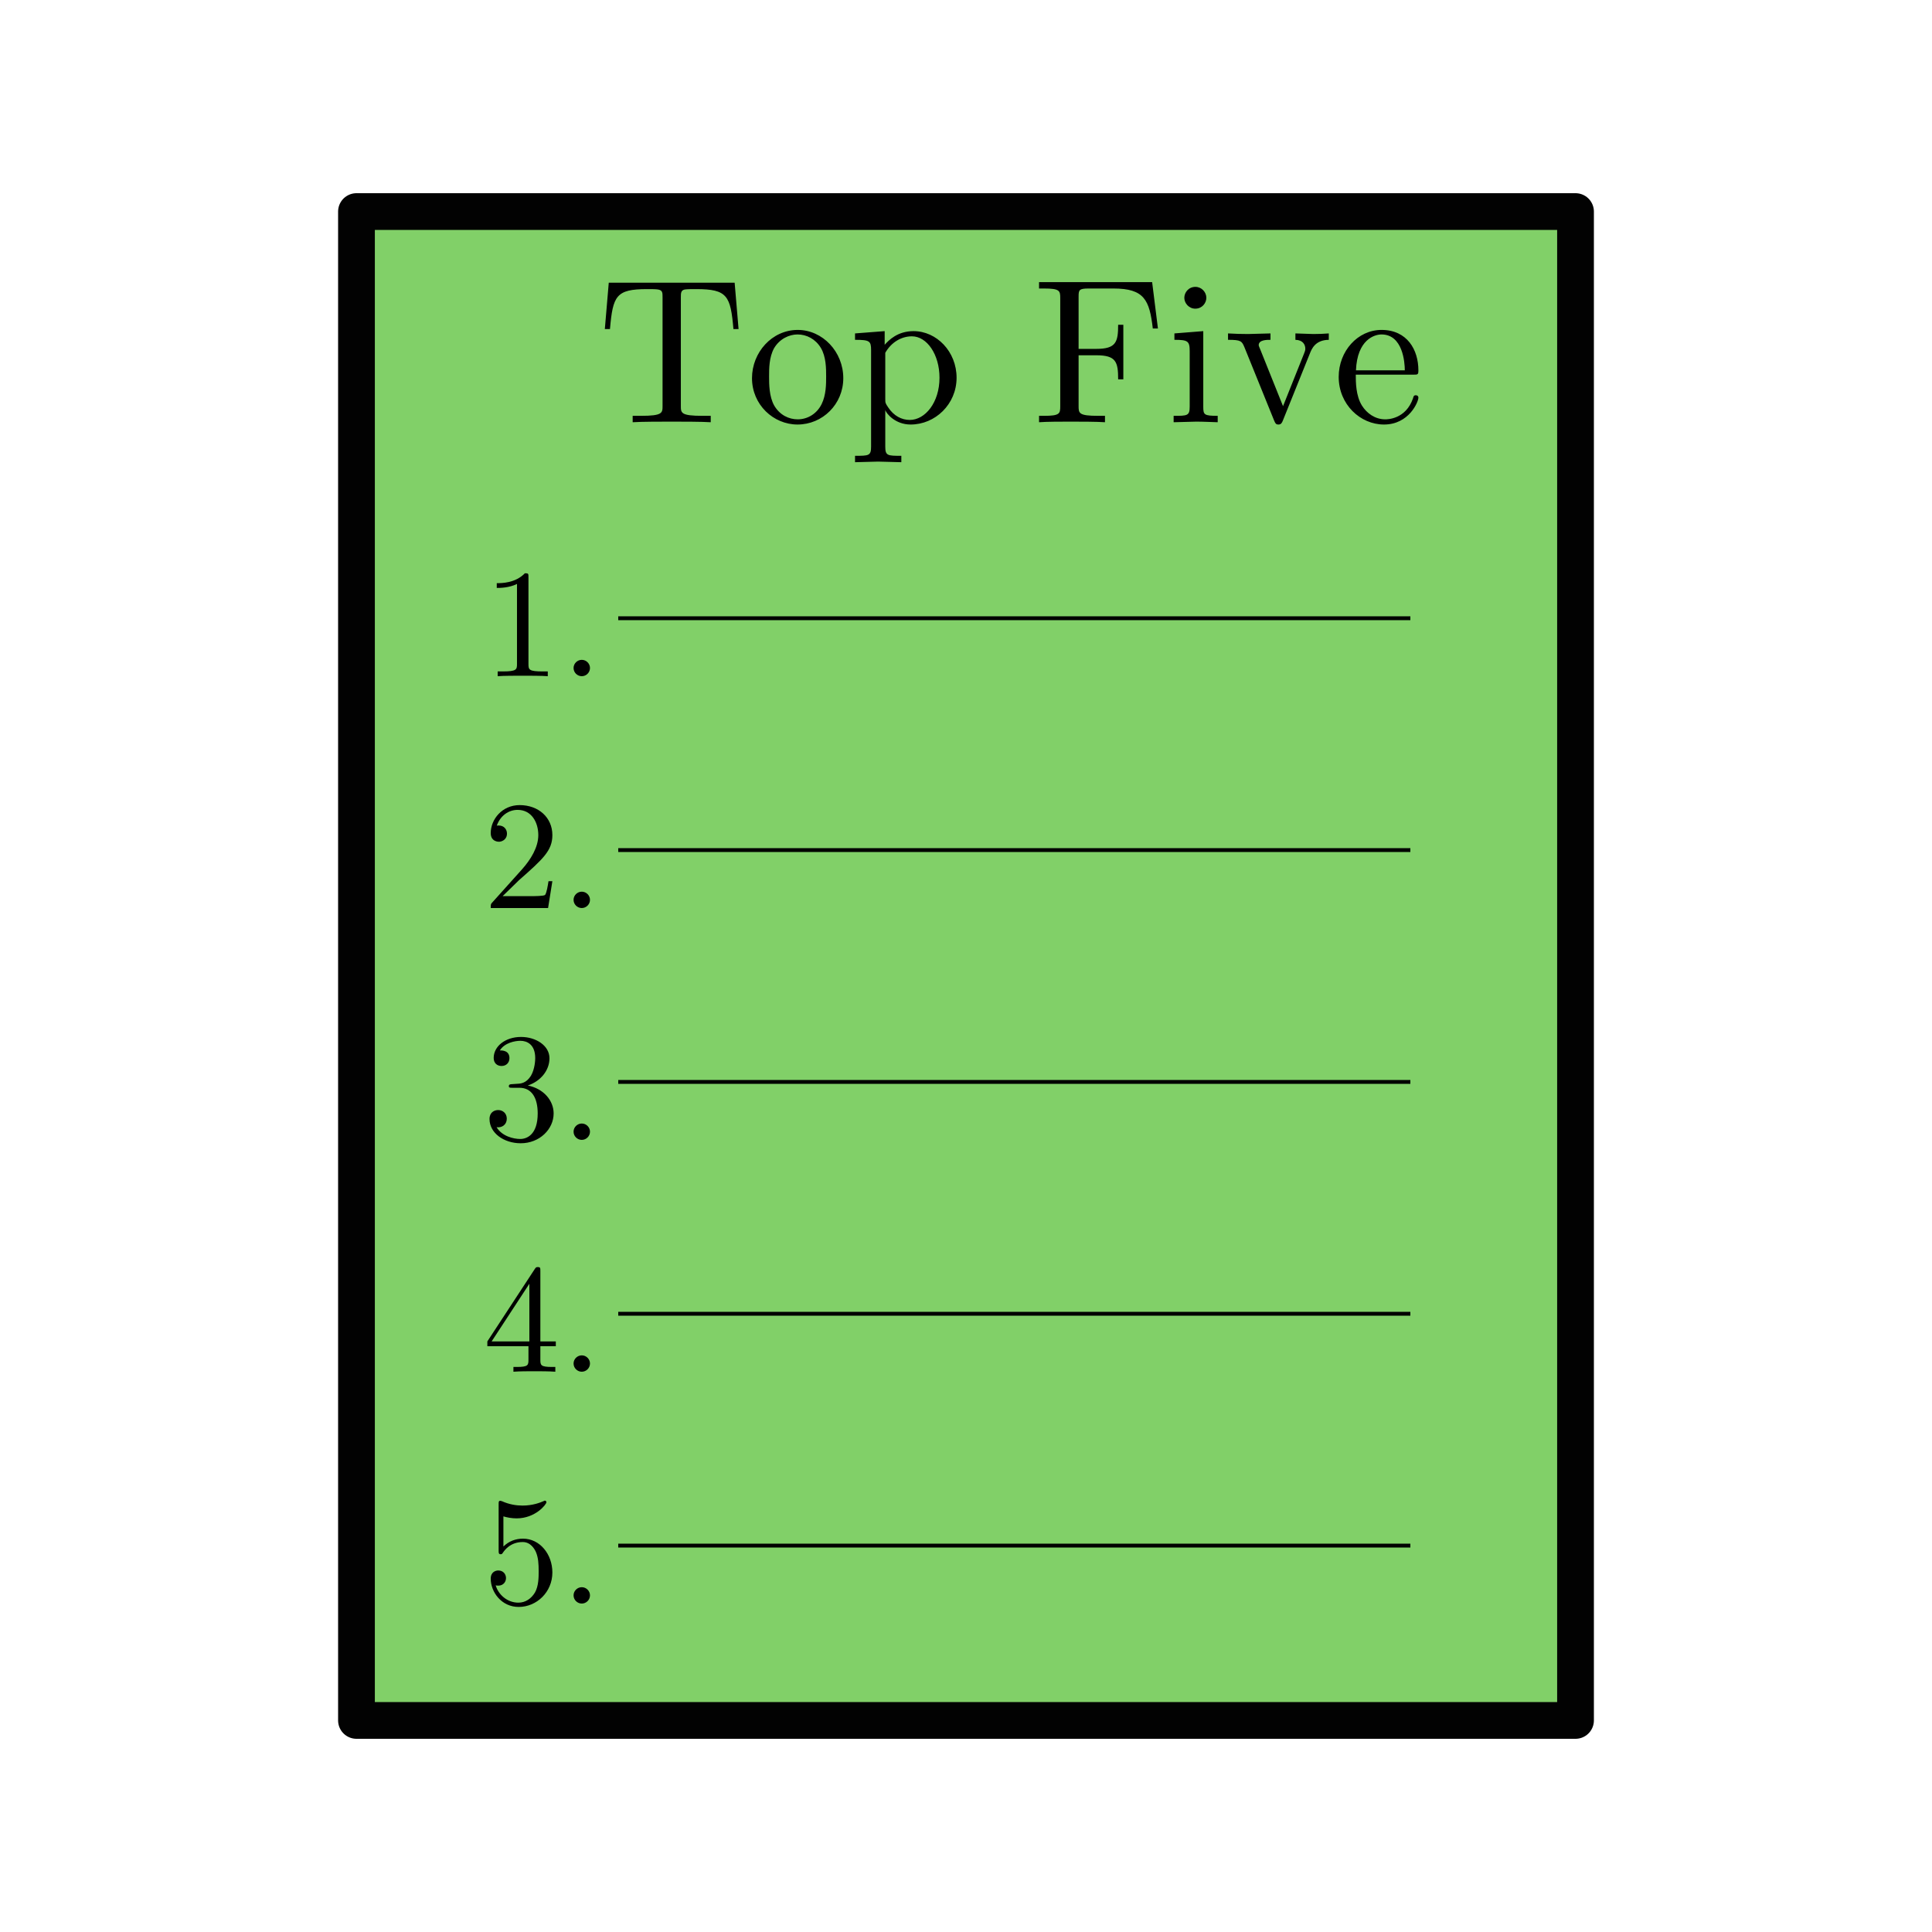
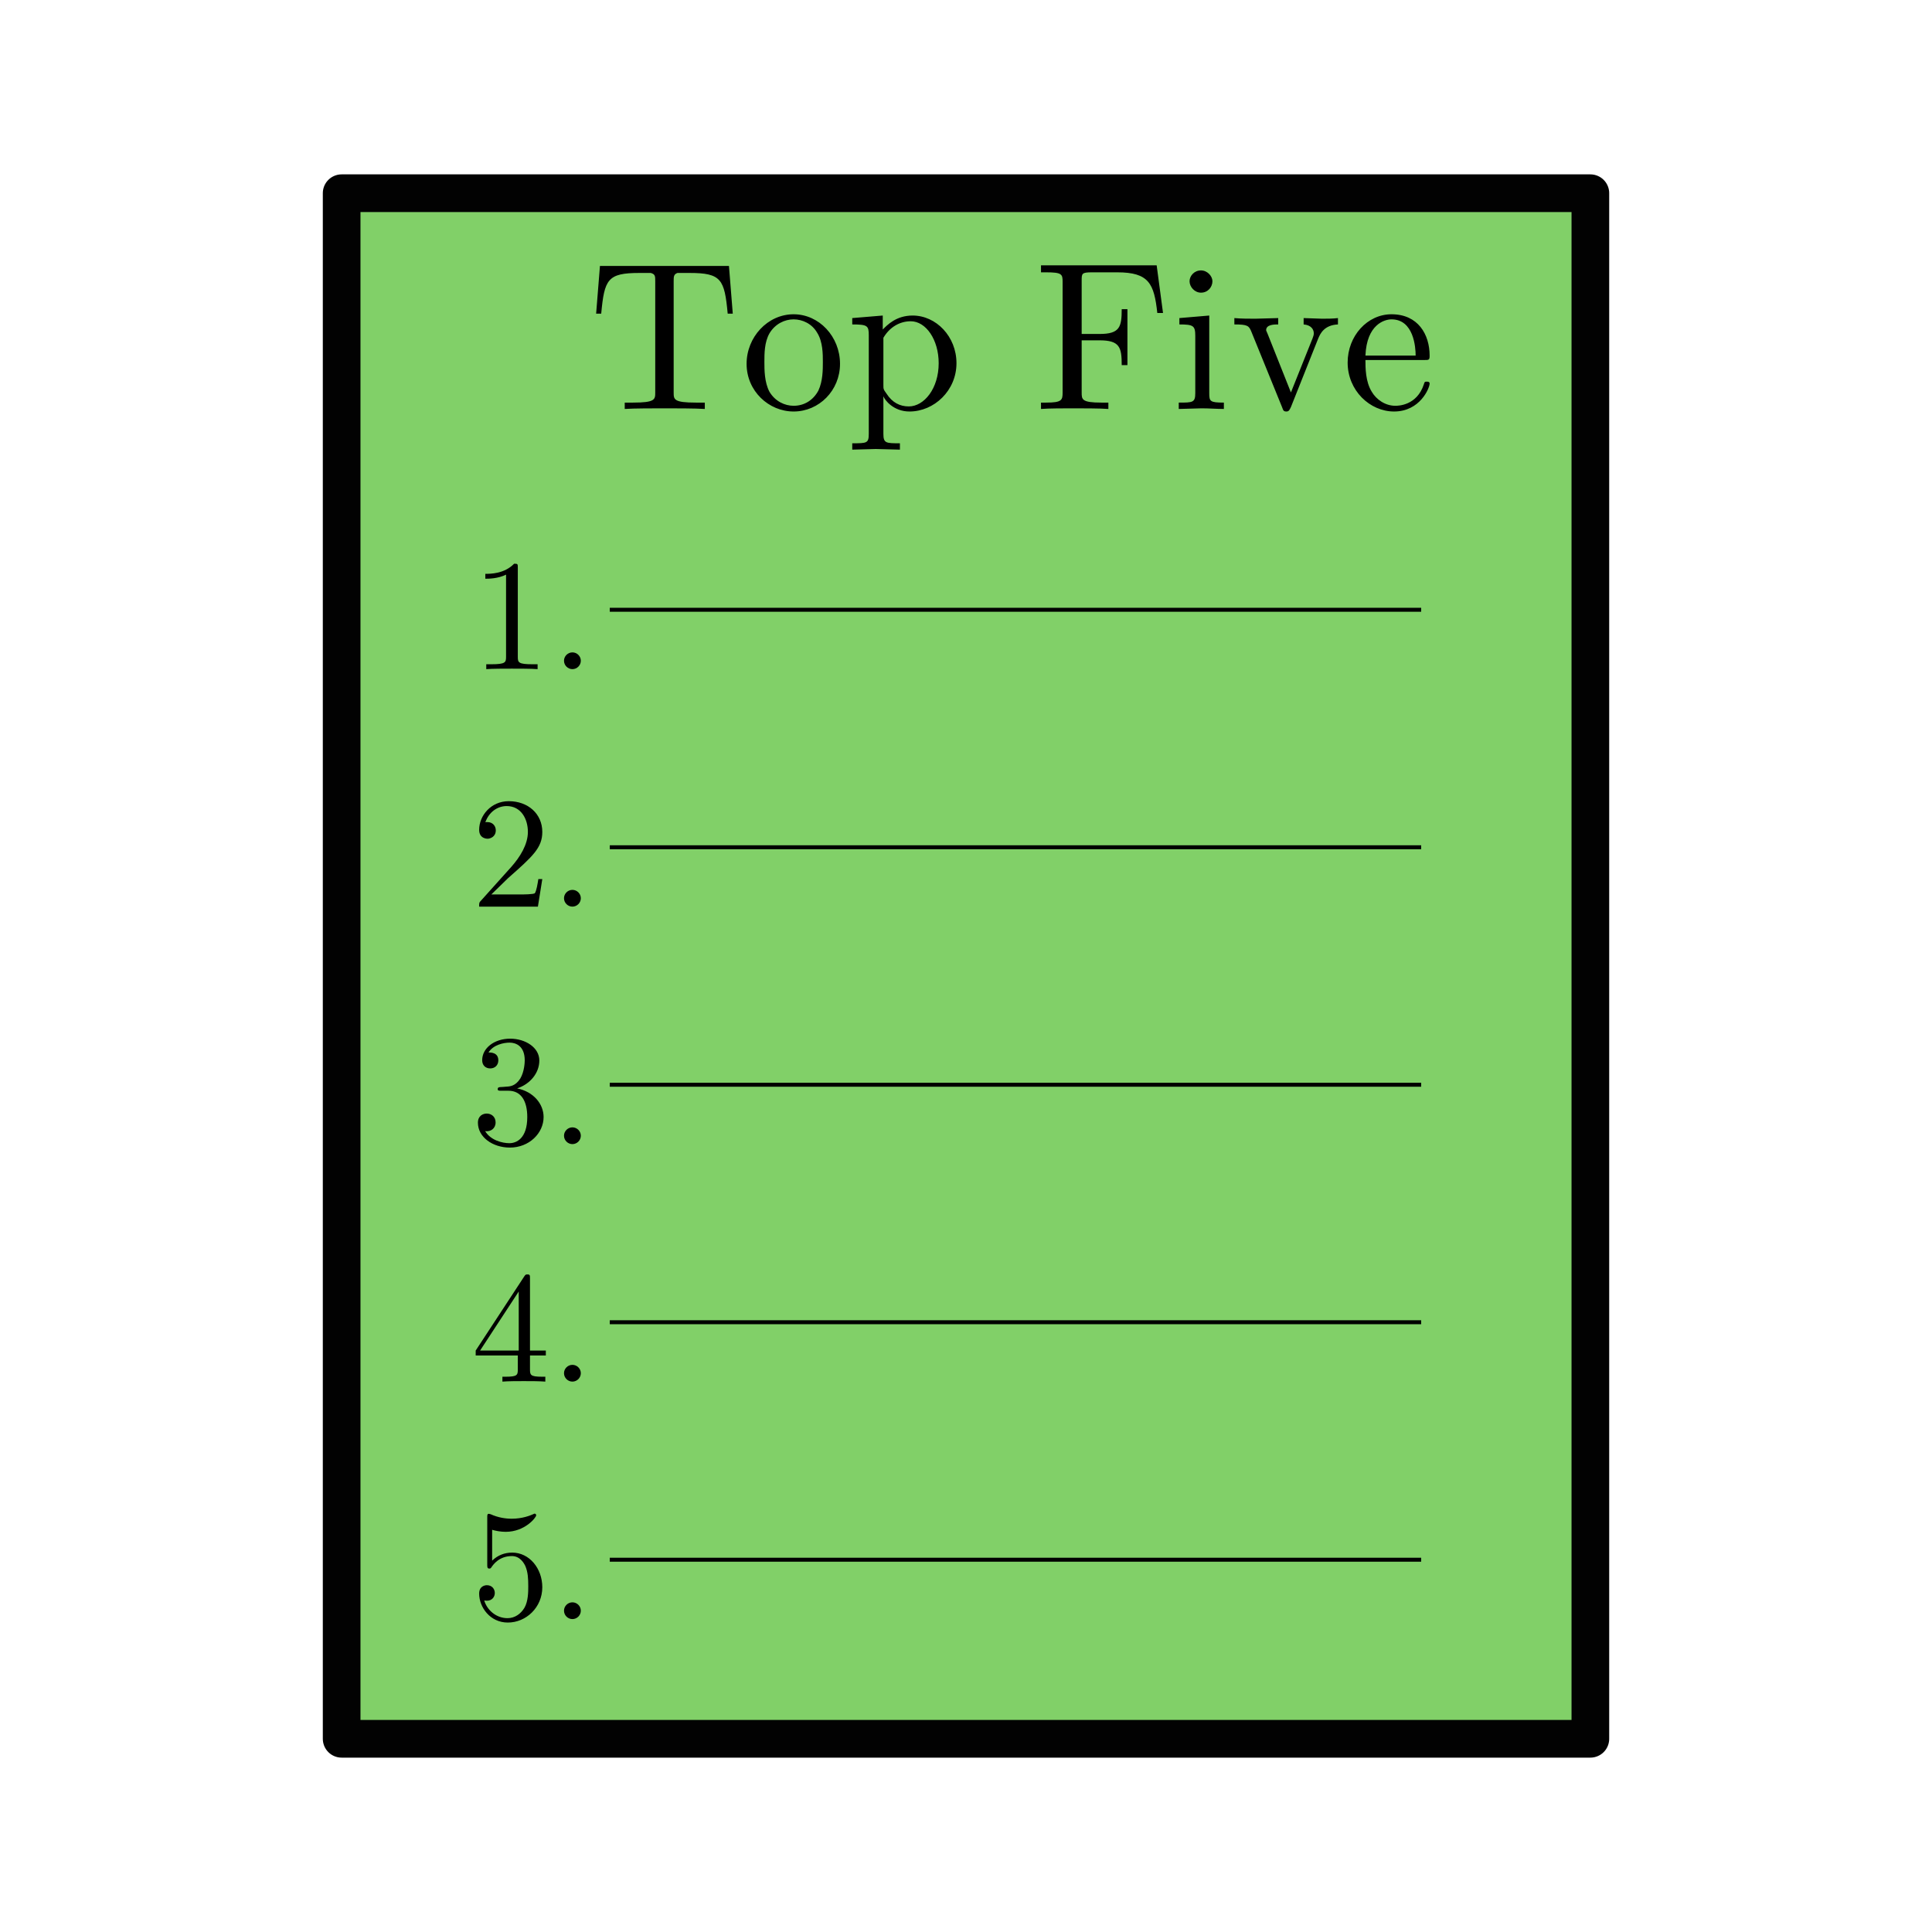
- <svg xmlns="http://www.w3.org/2000/svg" width="500.0px" height="500.0px" viewBox="0 0 500.0 500.0" version="1.1" id="SVGRoot">
+ <svg xmlns="http://www.w3.org/2000/svg" width="100%" height="100%" viewBox="0 0 50.0 50.0" version="1.1" id="SVGRoot">
  <defs id="defs833" />
  <g id="layer1">
-     <rect style="opacity:0.992;fill:#80d067;fill-opacity:1;stroke:#000000;stroke-width:9.511;stroke-linecap:round;stroke-linejoin:round;stroke-miterlimit:4;stroke-dasharray:none;stroke-opacity:1" id="rect1410" width="315.489" height="390.489" x="92.255" y="54.755" />
-     <text xml:space="preserve" style="font-style:normal;font-weight:normal;font-size:40px;line-height:1.25;font-family:sans-serif;opacity:0.998;fill:#000000;fill-opacity:1;stroke:none" x="154.609" y="109.277" id="text1414">
-       <tspan id="tspan1412" x="154.609" y="109.277" style="font-style:normal;font-variant:normal;font-weight:normal;font-stretch:normal;font-size:53.333px;font-family:'Cambria Math';-inkscape-font-specification:'Cambria Math, Normal';font-variant-ligatures:normal;font-variant-caps:normal;font-variant-numeric:normal;font-variant-east-asian:normal">Top Five</tspan>
-     </text>
-     <g id="g1429" transform="translate(-5,15)">
-       <text xml:space="preserve" style="font-style:normal;font-variant:normal;font-weight:normal;font-stretch:normal;font-size:40px;line-height:1.25;font-family:'Cambria Math';-inkscape-font-specification:'Cambria Math, Normal';font-variant-ligatures:normal;font-variant-caps:normal;font-variant-numeric:normal;font-variant-east-asian:normal;fill:#000000;fill-opacity:1;stroke:none" x="130" y="160" id="text1418">
-         <tspan x="130" y="160" id="tspan1420">1. </tspan>
+     <g id="g914" transform="matrix(1.052632,0,0,1.052632,-2.779367,-0.2631584)">
+       <rect style="opacity:0.992;fill:#80d067;fill-opacity:1;stroke:#000000;stroke-width:0.926;stroke-linecap:round;stroke-linejoin:round;stroke-miterlimit:4;stroke-dasharray:none;stroke-opacity:1" id="rect1410" width="30.701" height="38" x="11.04" y="5" />
+       <text xml:space="preserve" style="font-style:normal;font-weight:normal;font-size:3.893px;line-height:1.25;font-family:sans-serif;opacity:0.998;fill:#000000;fill-opacity:1;stroke:none;stroke-width:0.097" x="17.108" y="10.306" id="text1414">
+         <tspan id="tspan1412" x="17.108" y="10.306" style="font-style:normal;font-variant:normal;font-weight:normal;font-stretch:normal;font-size:5.19px;font-family:'Cambria Math';-inkscape-font-specification:'Cambria Math, Normal';font-variant-ligatures:normal;font-variant-caps:normal;font-variant-numeric:normal;font-variant-east-asian:normal;stroke-width:0.097">Top Five</tspan>
      </text>
-       <path style="fill:none;stroke:#000000;stroke-width:1px;stroke-linecap:butt;stroke-linejoin:miter;stroke-opacity:1" d="M 165,145 H 370" id="path1424" />
-     </g>
-     <g id="g1429-7" transform="translate(-5,75)">
-       <text xml:space="preserve" style="font-style:normal;font-variant:normal;font-weight:normal;font-stretch:normal;font-size:40px;line-height:1.25;font-family:'Cambria Math';-inkscape-font-specification:'Cambria Math, Normal';font-variant-ligatures:normal;font-variant-caps:normal;font-variant-numeric:normal;font-variant-east-asian:normal;fill:#000000;fill-opacity:1;stroke:none" x="130" y="160" id="text1418-4">
-         <tspan x="130" y="160" id="tspan1420-1">2. </tspan>
-       </text>
-       <path style="fill:none;stroke:#000000;stroke-width:1px;stroke-linecap:butt;stroke-linejoin:miter;stroke-opacity:1" d="M 165,145 H 370" id="path1424-4" />
-     </g>
-     <g id="g1429-3" transform="translate(-5,135)">
-       <text xml:space="preserve" style="font-style:normal;font-variant:normal;font-weight:normal;font-stretch:normal;font-size:40px;line-height:1.25;font-family:'Cambria Math';-inkscape-font-specification:'Cambria Math, Normal';font-variant-ligatures:normal;font-variant-caps:normal;font-variant-numeric:normal;font-variant-east-asian:normal;fill:#000000;fill-opacity:1;stroke:none" x="130" y="160" id="text1418-9">
-         <tspan x="130" y="160" id="tspan1420-0">3. </tspan>
-       </text>
-       <path style="fill:none;stroke:#000000;stroke-width:1px;stroke-linecap:butt;stroke-linejoin:miter;stroke-opacity:1" d="M 165,145 H 370" id="path1424-7" />
-     </g>
-     <g id="g1429-75" transform="translate(-5,195)">
-       <text xml:space="preserve" style="font-style:normal;font-variant:normal;font-weight:normal;font-stretch:normal;font-size:40px;line-height:1.25;font-family:'Cambria Math';-inkscape-font-specification:'Cambria Math, Normal';font-variant-ligatures:normal;font-variant-caps:normal;font-variant-numeric:normal;font-variant-east-asian:normal;fill:#000000;fill-opacity:1;stroke:none" x="130" y="160" id="text1418-5">
-         <tspan x="130" y="160" id="tspan1420-9">4. </tspan>
-       </text>
-       <path style="fill:none;stroke:#000000;stroke-width:1px;stroke-linecap:butt;stroke-linejoin:miter;stroke-opacity:1" d="M 165,145 H 370" id="path1424-1" />
-     </g>
-     <g id="g1429-0" transform="translate(-5,255)">
-       <text xml:space="preserve" style="font-style:normal;font-variant:normal;font-weight:normal;font-stretch:normal;font-size:40px;line-height:1.25;font-family:'Cambria Math';-inkscape-font-specification:'Cambria Math, Normal';font-variant-ligatures:normal;font-variant-caps:normal;font-variant-numeric:normal;font-variant-east-asian:normal;fill:#000000;fill-opacity:1;stroke:none" x="130" y="160" id="text1418-6">
-         <tspan x="130" y="160" id="tspan1420-5">5. </tspan>
-       </text>
-       <path style="fill:none;stroke:#000000;stroke-width:1px;stroke-linecap:butt;stroke-linejoin:miter;stroke-opacity:1" d="M 165,145 H 370" id="path1424-8" />
+       <g id="g1429" transform="matrix(0.09731378,0,0,0.09731378,1.575385,1.131262)">
+         <text xml:space="preserve" style="font-style:normal;font-variant:normal;font-weight:normal;font-stretch:normal;font-size:40px;line-height:1.25;font-family:'Cambria Math';-inkscape-font-specification:'Cambria Math, Normal';font-variant-ligatures:normal;font-variant-caps:normal;font-variant-numeric:normal;font-variant-east-asian:normal;fill:#000000;fill-opacity:1;stroke:none" x="130" y="160" id="text1418">
+           <tspan x="130" y="160" id="tspan1420">1. </tspan>
+         </text>
+         <path style="fill:none;stroke:#000000;stroke-width:1px;stroke-linecap:butt;stroke-linejoin:miter;stroke-opacity:1" d="M 165,145 H 370" id="path1424" />
+       </g>
+       <g id="g1429-7" transform="matrix(0.09731378,0,0,0.09731378,1.575385,6.970089)">
+         <text xml:space="preserve" style="font-style:normal;font-variant:normal;font-weight:normal;font-stretch:normal;font-size:40px;line-height:1.25;font-family:'Cambria Math';-inkscape-font-specification:'Cambria Math, Normal';font-variant-ligatures:normal;font-variant-caps:normal;font-variant-numeric:normal;font-variant-east-asian:normal;fill:#000000;fill-opacity:1;stroke:none" x="130" y="160" id="text1418-4">
+           <tspan x="130" y="160" id="tspan1420-1">2. </tspan>
+         </text>
+         <path style="fill:none;stroke:#000000;stroke-width:1px;stroke-linecap:butt;stroke-linejoin:miter;stroke-opacity:1" d="M 165,145 H 370" id="path1424-4" />
+       </g>
+       <g id="g1429-3" transform="matrix(0.09731378,0,0,0.09731378,1.575385,12.80892)">
+         <text xml:space="preserve" style="font-style:normal;font-variant:normal;font-weight:normal;font-stretch:normal;font-size:40px;line-height:1.25;font-family:'Cambria Math';-inkscape-font-specification:'Cambria Math, Normal';font-variant-ligatures:normal;font-variant-caps:normal;font-variant-numeric:normal;font-variant-east-asian:normal;fill:#000000;fill-opacity:1;stroke:none" x="130" y="160" id="text1418-9">
+           <tspan x="130" y="160" id="tspan1420-0">3. </tspan>
+         </text>
+         <path style="fill:none;stroke:#000000;stroke-width:1px;stroke-linecap:butt;stroke-linejoin:miter;stroke-opacity:1" d="M 165,145 H 370" id="path1424-7" />
+       </g>
+       <g id="g1429-75" transform="matrix(0.09731378,0,0,0.09731378,1.575385,18.64774)">
+         <text xml:space="preserve" style="font-style:normal;font-variant:normal;font-weight:normal;font-stretch:normal;font-size:40px;line-height:1.25;font-family:'Cambria Math';-inkscape-font-specification:'Cambria Math, Normal';font-variant-ligatures:normal;font-variant-caps:normal;font-variant-numeric:normal;font-variant-east-asian:normal;fill:#000000;fill-opacity:1;stroke:none" x="130" y="160" id="text1418-5">
+           <tspan x="130" y="160" id="tspan1420-9">4. </tspan>
+         </text>
+         <path style="fill:none;stroke:#000000;stroke-width:1px;stroke-linecap:butt;stroke-linejoin:miter;stroke-opacity:1" d="M 165,145 H 370" id="path1424-1" />
+       </g>
+       <g id="g1429-0" transform="matrix(0.09731378,0,0,0.09731378,1.575385,24.48657)">
+         <text xml:space="preserve" style="font-style:normal;font-variant:normal;font-weight:normal;font-stretch:normal;font-size:40px;line-height:1.25;font-family:'Cambria Math';-inkscape-font-specification:'Cambria Math, Normal';font-variant-ligatures:normal;font-variant-caps:normal;font-variant-numeric:normal;font-variant-east-asian:normal;fill:#000000;fill-opacity:1;stroke:none" x="130" y="160" id="text1418-6">
+           <tspan x="130" y="160" id="tspan1420-5">5. </tspan>
+         </text>
+         <path style="fill:none;stroke:#000000;stroke-width:1px;stroke-linecap:butt;stroke-linejoin:miter;stroke-opacity:1" d="M 165,145 H 370" id="path1424-8" />
+       </g>
    </g>
  </g>
</svg>
